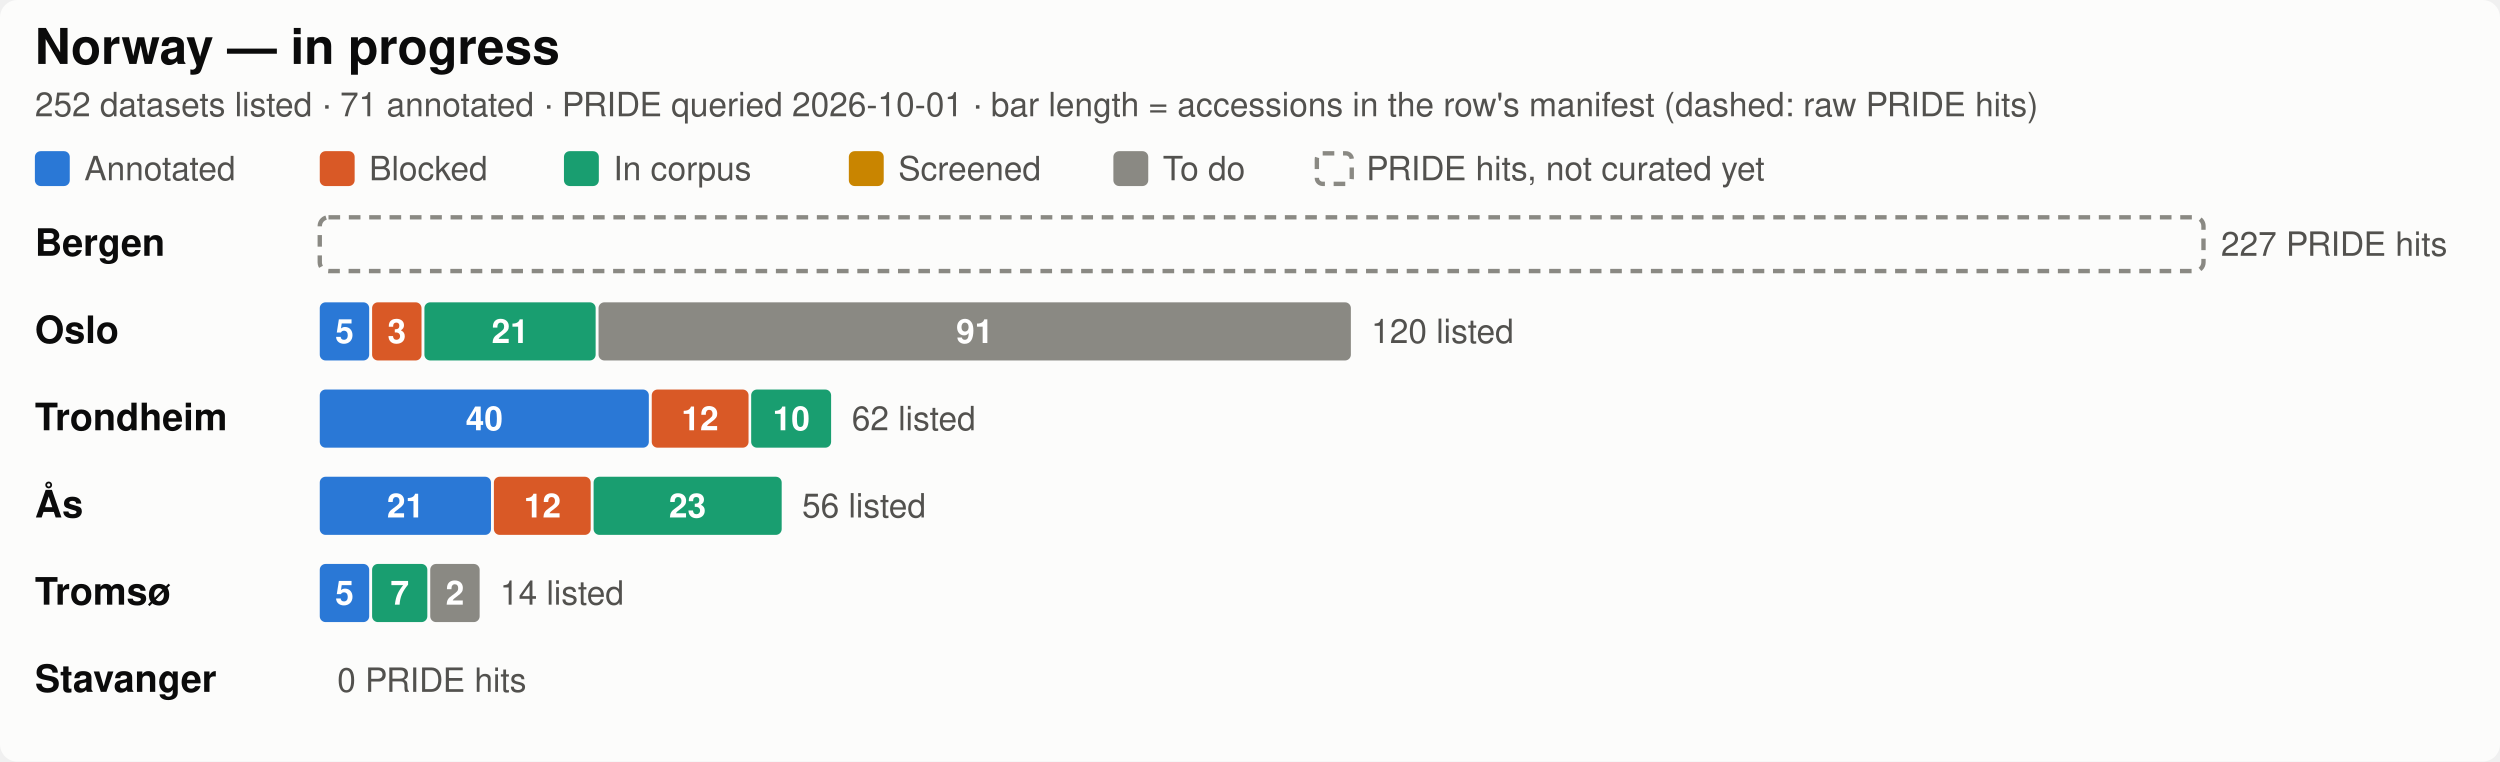
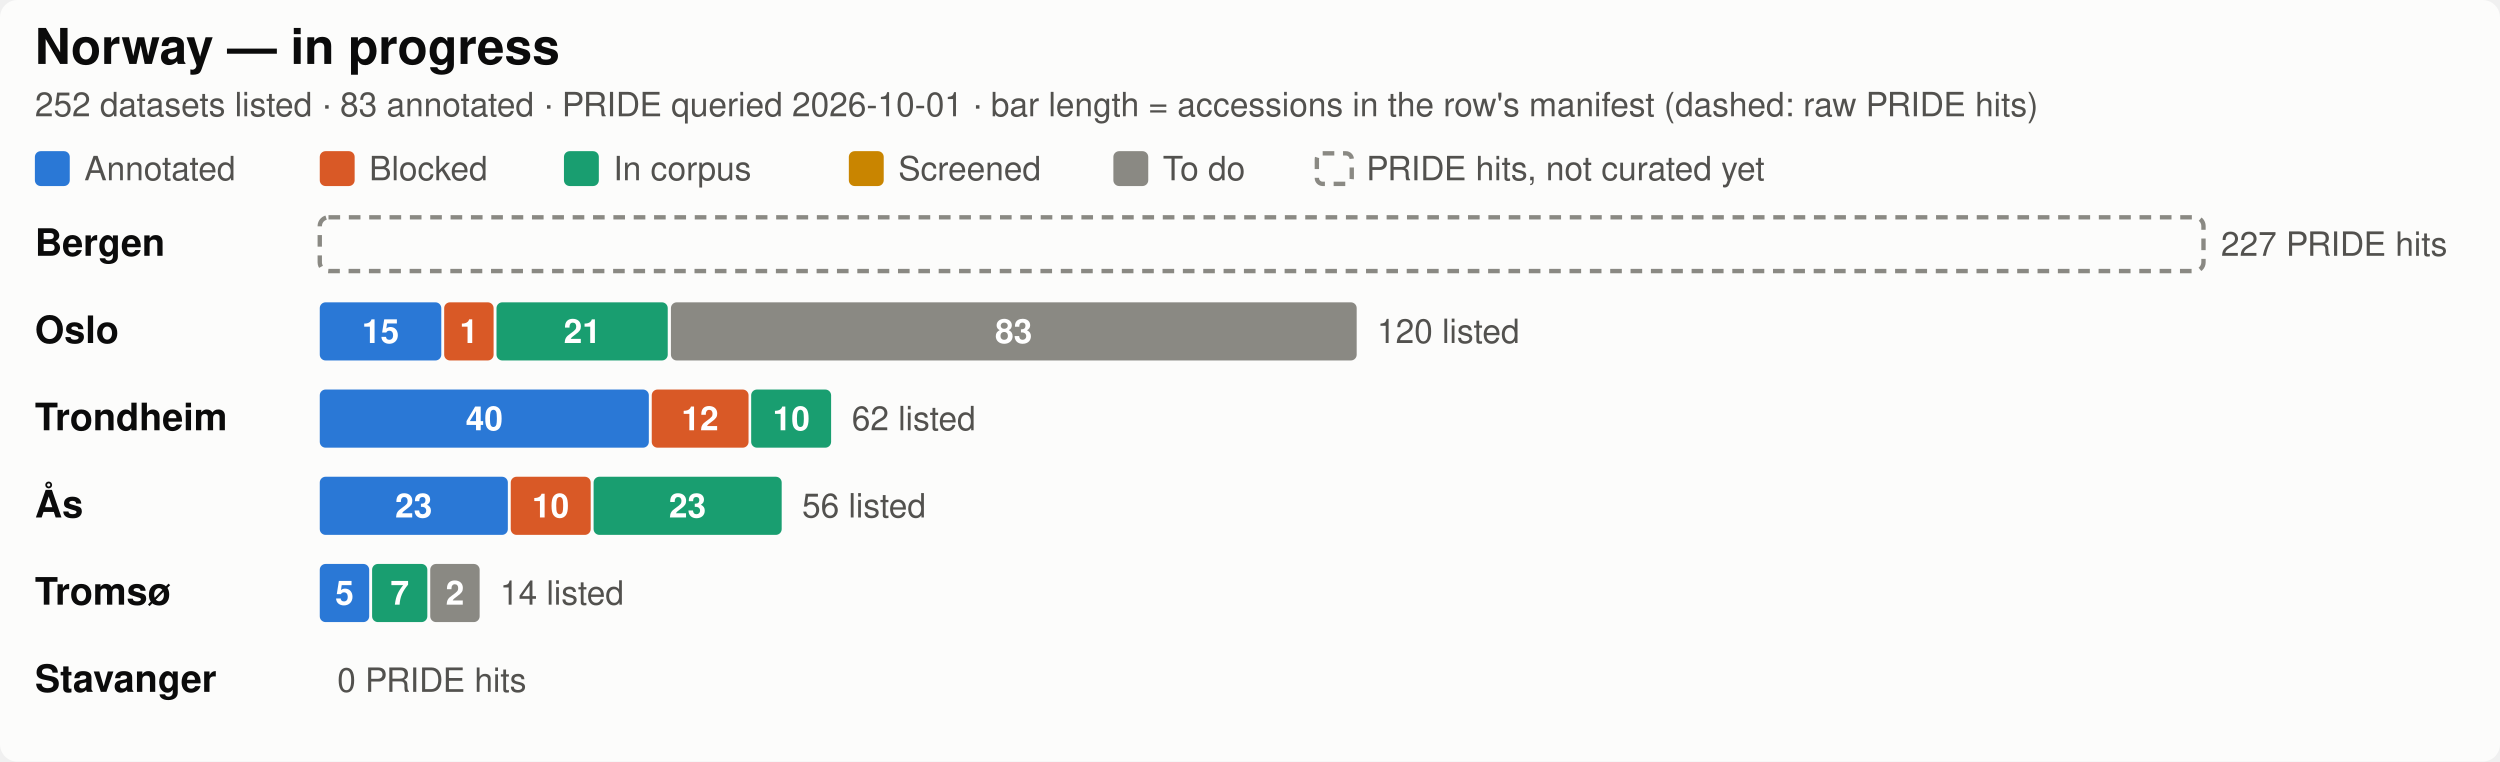
<svg xmlns="http://www.w3.org/2000/svg" width="860" height="262" viewBox="0 0 860 262" role="img" aria-label="Norway SDRF progress by city">
  <style>
  .bg { fill: #fcfcfb; }
  .title { fill: #0b0b0b; font-size: 17px; font-weight: 600; }
  .city { fill: #0b0b0b; font-size: 13px; font-weight: 600; }
  .sub, .legend, .total { fill: #52514e; font-size: 11.5px; }
  .seg { font-size: 11.5px; font-weight: 600; fill: #ffffff; font-variant-numeric: tabular-nums; }
  .uncurated { fill: none; stroke: #8a8983; stroke-width: 1.5; stroke-dasharray: 4 3; }
  text { font-family: -apple-system, "Segoe UI", Helvetica, Arial, sans-serif; }
  .c-annotated { fill: #2a78d6; }
  .c-blocked { fill: #d95926; }
  .c-in_corpus { fill: #199e70; }
  .c-screened { fill: #c98500; }
  .c-todo { fill: #8a8983; }

  @media (prefers-color-scheme: dark) {
    .bg { fill: #1a1a19; }
    .title, .city { fill: #ffffff; }
    .sub, .legend, .total { fill: #c3c2b7; }
    .uncurated { stroke: #8f8e86; }
    .c-annotated { fill: #3987e5; }
    .c-blocked { fill: #d95926; }
    .c-in_corpus { fill: #199e70; }
    .c-screened { fill: #c98500; }
    .c-todo { fill: #6b6a65; }
  }
</style>
  <rect class="bg" width="860" height="262" rx="6" />
  <text class="title" x="12" y="22">Norway — in progress</text>
-   <text class="sub" x="12" y="40">252 datasets listed · 71 annotated · PRIDE queried 2026-10-01 · bar length = accessions in the row's manifest (dashed: raw PRIDE hits)</text>
+   <text class="sub" x="12" y="40">252 datasets listed · 83 annotated · PRIDE queried 2026-10-01 · bar length = accessions in the row's manifest (dashed: raw PRIDE hits)</text>
  <rect class="c-annotated" fill="#2a78d6" x="12" y="52" width="12" height="12" rx="2" />
  <text class="legend" x="29" y="62">Annotated</text>
  <rect class="c-blocked" fill="#d95926" x="110" y="52" width="12" height="12" rx="2" />
  <text class="legend" x="127" y="62">Blocked</text>
  <rect class="c-in_corpus" fill="#199e70" x="194" y="52" width="12" height="12" rx="2" />
  <text class="legend" x="211" y="62">In corpus</text>
  <rect class="c-screened" fill="#c98500" x="292" y="52" width="12" height="12" rx="2" />
  <text class="legend" x="309" y="62">Screened</text>
  <rect class="c-todo" fill="#8a8983" x="383" y="52" width="12" height="12" rx="2" />
  <text class="legend" x="400" y="62">To do</text>
  <rect class="uncurated" fill="none" stroke="#8a8983" x="453" y="52.75" width="12" height="10.5" rx="2" />
  <text class="legend" x="470" y="62">PRIDE hits, not curated yet</text>
  <text class="city" x="12" y="88.0">Bergen</text>
  <rect class="uncurated" fill="none" stroke="#8a8983" x="110" y="74.75" width="648.0" height="18.5" rx="3" />
  <text class="total" x="764.0" y="88.0">227 PRIDE hits</text>
  <text class="city" x="12" y="118.0">Oslo</text>
-   <rect class="c-annotated" fill="#2a78d6" x="110.0" y="104" width="17.0" height="20" rx="2" />
-   <text class="seg" x="118.5" y="118.0" text-anchor="middle">5</text>
-   <rect class="c-blocked" fill="#d95926" x="128.0" y="104" width="17.0" height="20" rx="2" />
-   <text class="seg" x="136.5" y="118.0" text-anchor="middle">3</text>
-   <rect class="c-in_corpus" fill="#199e70" x="146.0" y="104" width="58.9" height="20" rx="2" />
-   <text class="seg" x="175.5" y="118.0" text-anchor="middle">21</text>
-   <rect class="c-todo" fill="#8a8983" x="205.9" y="104" width="258.8" height="20" rx="2" />
-   <text class="seg" x="335.3" y="118.0" text-anchor="middle">91</text>
-   <text class="total" x="471.7" y="118.0">120 listed</text>
+   <rect class="c-annotated" fill="#2a78d6" x="110.0" y="104" width="41.8" height="20" rx="2" />
+   <text class="seg" x="130.9" y="118.0" text-anchor="middle">15</text>
+   <rect class="c-blocked" fill="#d95926" x="152.8" y="104" width="17.0" height="20" rx="2" />
+   <text class="seg" x="161.3" y="118.0" text-anchor="middle">1</text>
+   <rect class="c-in_corpus" fill="#199e70" x="170.8" y="104" width="58.9" height="20" rx="2" />
+   <text class="seg" x="200.3" y="118.0" text-anchor="middle">21</text>
+   <rect class="c-todo" fill="#8a8983" x="230.8" y="104" width="235.9" height="20" rx="2" />
+   <text class="seg" x="348.7" y="118.0" text-anchor="middle">83</text>
+   <text class="total" x="473.7" y="118.0">120 listed</text>
  <text class="city" x="12" y="148.0">Trondheim</text>
  <rect class="c-annotated" fill="#2a78d6" x="110.0" y="134" width="113.2" height="20" rx="2" />
  <text class="seg" x="166.6" y="148.0" text-anchor="middle">40</text>
  <rect class="c-blocked" fill="#d95926" x="224.2" y="134" width="33.3" height="20" rx="2" />
  <text class="seg" x="240.8" y="148.0" text-anchor="middle">12</text>
  <rect class="c-in_corpus" fill="#199e70" x="258.4" y="134" width="27.5" height="20" rx="2" />
  <text class="seg" x="272.2" y="148.0" text-anchor="middle">10</text>
  <text class="total" x="293.0" y="148.0">62 listed</text>
  <text class="city" x="12" y="178.0">Ås</text>
-   <rect class="c-annotated" fill="#2a78d6" x="110.0" y="164" width="58.9" height="20" rx="2" />
-   <text class="seg" x="139.5" y="178.0" text-anchor="middle">21</text>
-   <rect class="c-blocked" fill="#d95926" x="169.9" y="164" width="33.3" height="20" rx="2" />
-   <text class="seg" x="186.6" y="178.0" text-anchor="middle">12</text>
+   <rect class="c-annotated" fill="#2a78d6" x="110.0" y="164" width="64.7" height="20" rx="2" />
+   <text class="seg" x="142.3" y="178.0" text-anchor="middle">23</text>
+   <rect class="c-blocked" fill="#d95926" x="175.7" y="164" width="27.5" height="20" rx="2" />
+   <text class="seg" x="189.4" y="178.0" text-anchor="middle">10</text>
  <rect class="c-in_corpus" fill="#199e70" x="204.2" y="164" width="64.7" height="20" rx="2" />
  <text class="seg" x="236.5" y="178.0" text-anchor="middle">23</text>
  <text class="total" x="275.9" y="178.0">56 listed</text>
  <text class="city" x="12" y="208.0">Tromsø</text>
  <rect class="c-annotated" fill="#2a78d6" x="110.0" y="194" width="17.0" height="20" rx="2" />
  <text class="seg" x="118.5" y="208.0" text-anchor="middle">5</text>
  <rect class="c-in_corpus" fill="#199e70" x="128.0" y="194" width="19.0" height="20" rx="2" />
  <text class="seg" x="137.5" y="208.0" text-anchor="middle">7</text>
  <rect class="c-todo" fill="#8a8983" x="148.0" y="194" width="17.0" height="20" rx="2" />
  <text class="seg" x="156.5" y="208.0" text-anchor="middle">2</text>
  <text class="total" x="172.0" y="208.0">14 listed</text>
  <text class="city" x="12" y="238.0">Stavanger</text>
  <text class="total" x="116.0" y="238.0">0 PRIDE hits</text>
</svg>
